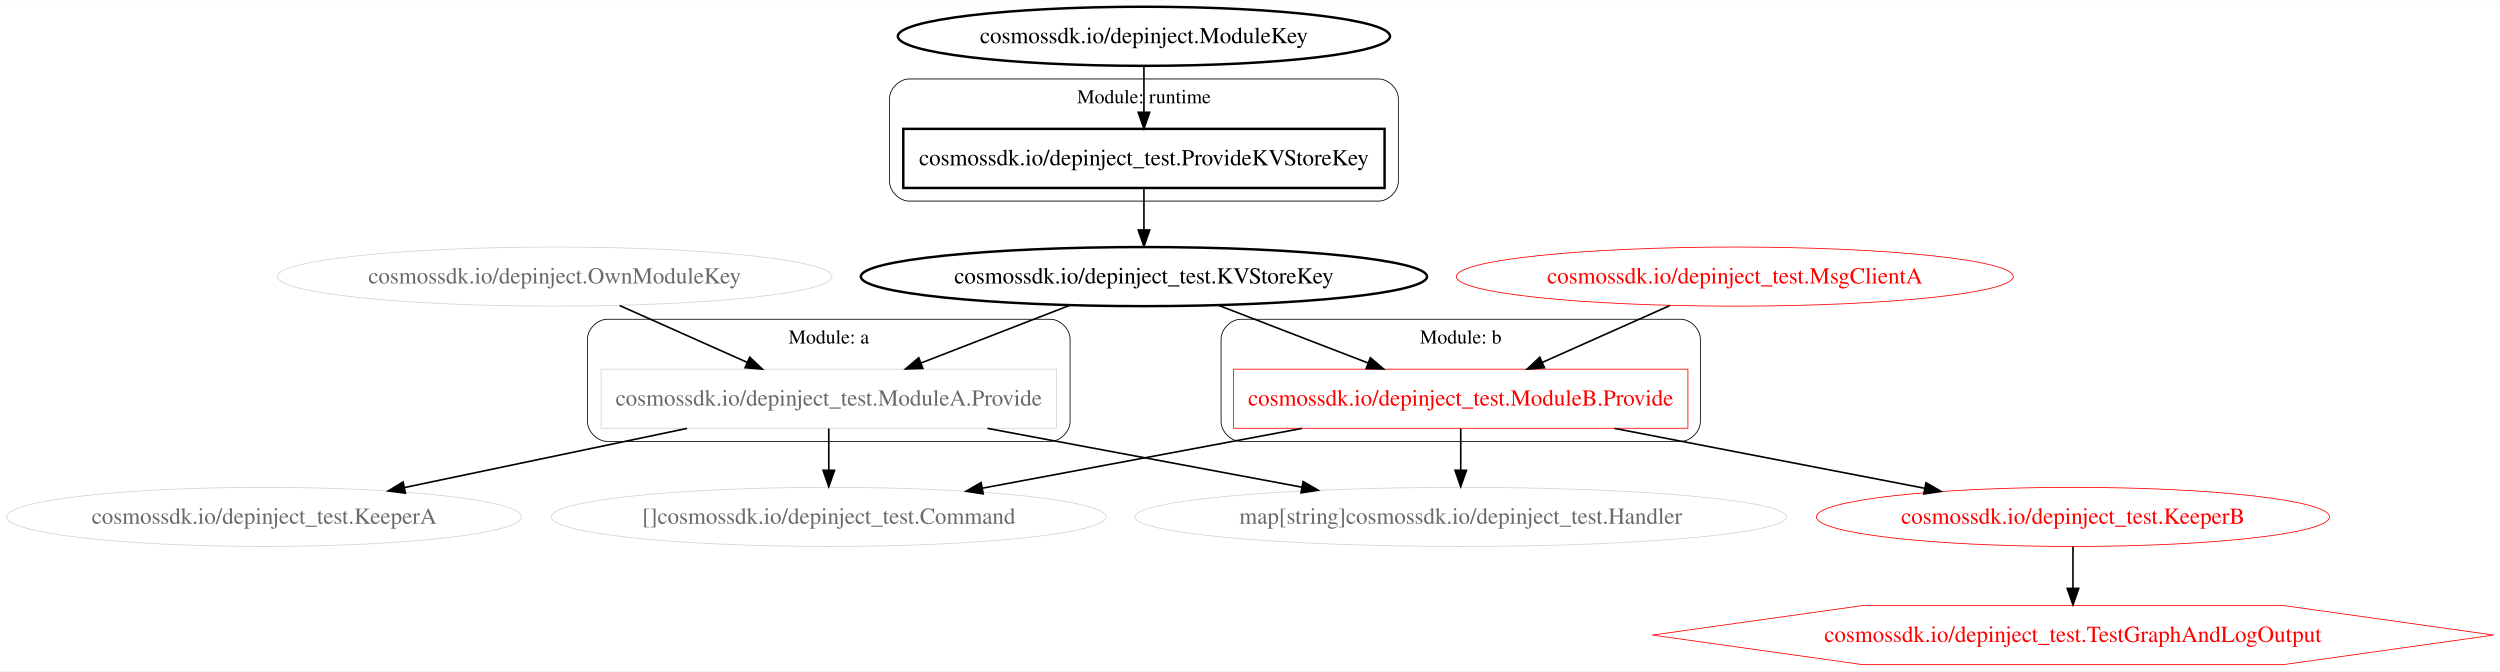
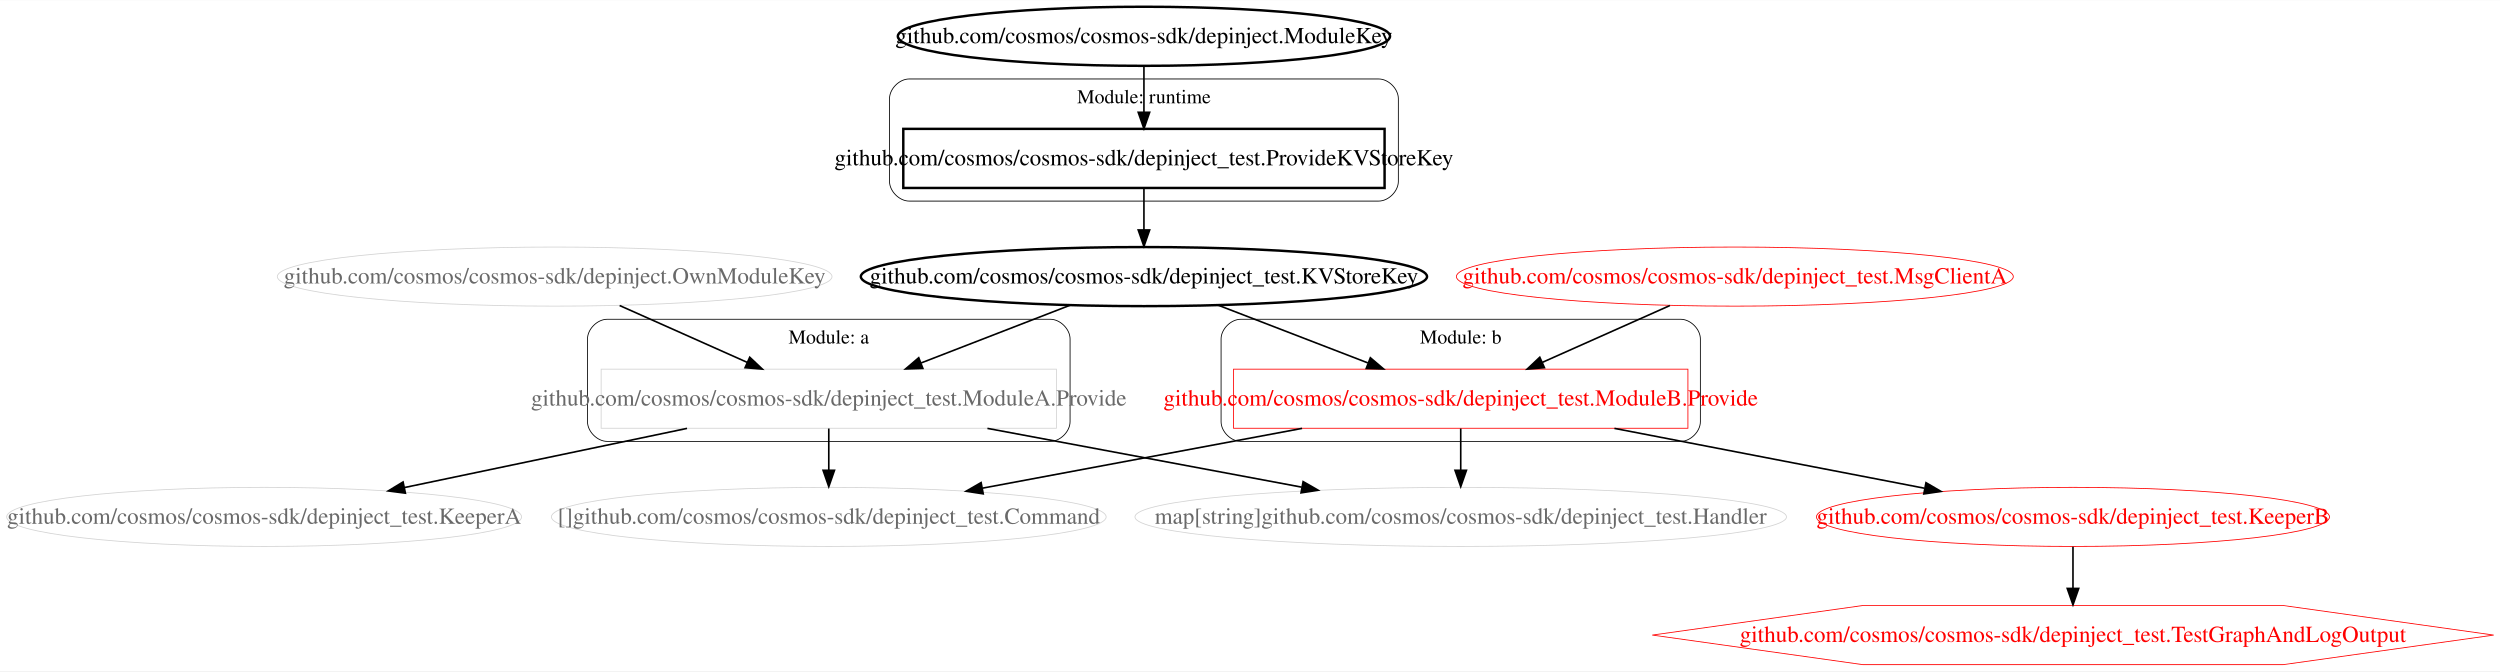
<svg xmlns="http://www.w3.org/2000/svg" width="1523pt" height="409pt" viewBox="0.00 0.00 1523.08 408.80">
  <g id="graph0" class="graph" transform="scale(1 1) rotate(0) translate(4 404.8)">
    <polygon fill="#ffffff" stroke="transparent" points="-4,4 -4,-404.8 1519.079,-404.8 1519.079,4 -4,4" />
    <g id="clust1" class="cluster">
      <path fill="none" stroke="#000000" stroke-width=".5" d="M365.921,-136C365.921,-136 635.921,-136 635.921,-136 641.921,-136 647.921,-142 647.921,-148 647.921,-148 647.921,-198.4 647.921,-198.4 647.921,-204.4 641.921,-210.4 635.921,-210.4 635.921,-210.4 365.921,-210.4 365.921,-210.4 359.921,-210.4 353.921,-204.4 353.921,-198.4 353.921,-198.4 353.921,-148 353.921,-148 353.921,-142 359.921,-136 365.921,-136" />
      <text text-anchor="middle" x="500.921" y="-195.6" font-family="Times,serif" font-size="12.00" fill="#000000">Module: a</text>
    </g>
    <g id="clust2" class="cluster">
      <path fill="none" stroke="#000000" stroke-width=".5" d="M751.921,-136C751.921,-136 1019.921,-136 1019.921,-136 1025.921,-136 1031.921,-142 1031.921,-148 1031.921,-148 1031.921,-198.4 1031.921,-198.4 1031.921,-204.4 1025.921,-210.4 1019.921,-210.4 1019.921,-210.4 751.921,-210.4 751.921,-210.4 745.921,-210.4 739.921,-204.4 739.921,-198.4 739.921,-198.4 739.921,-148 739.921,-148 739.921,-142 745.921,-136 751.921,-136" />
      <text text-anchor="middle" x="885.921" y="-195.6" font-family="Times,serif" font-size="12.00" fill="#000000">Module: b</text>
    </g>
    <g id="clust3" class="cluster">
      <path fill="none" stroke="#000000" stroke-width=".5" d="M549.921,-282.4C549.921,-282.4 835.921,-282.4 835.921,-282.4 841.921,-282.4 847.921,-288.4 847.921,-294.4 847.921,-294.4 847.921,-344.8 847.921,-344.8 847.921,-350.8 841.921,-356.8 835.921,-356.8 835.921,-356.8 549.921,-356.8 549.921,-356.8 543.921,-356.8 537.921,-350.8 537.921,-344.8 537.921,-344.8 537.921,-294.4 537.921,-294.4 537.921,-288.4 543.921,-282.4 549.921,-282.4" />
      <text text-anchor="middle" x="692.921" y="-342" font-family="Times,serif" font-size="12.00" fill="#000000">Module: runtime</text>
    </g>
    <g id="node1" class="node">
      <polygon fill="none" stroke="#d3d3d3" stroke-width=".5" points="639.602,-180 362.24,-180 362.24,-144 639.602,-144 639.602,-180" />
-       <text text-anchor="middle" x="500.921" y="-157.8" font-family="Times,serif" font-size="14.00" fill="#696969">cosmossdk.io/depinject_test.ModuleA.Provide</text>
+       <text text-anchor="middle" x="500.921" y="-157.8" font-family="Times,serif" font-size="14.00" fill="#696969">github.com/cosmos/cosmos-sdk/depinject_test.ModuleA.Provide</text>
    </g>
    <g id="node4" class="node">
      <ellipse fill="none" stroke="#d3d3d3" stroke-width=".5" cx="500.921" cy="-90" rx="168.983" ry="18" />
-       <text text-anchor="middle" x="500.921" y="-85.8" font-family="Times,serif" font-size="14.00" fill="#696969">[]cosmossdk.io/depinject_test.Command</text>
+       <text text-anchor="middle" x="500.921" y="-85.8" font-family="Times,serif" font-size="14.00" fill="#696969">[]github.com/cosmos/cosmos-sdk/depinject_test.Command</text>
    </g>
    <g id="edge7" class="edge">
      <path fill="none" stroke="#000000" d="M500.921,-143.831C500.921,-136.131 500.921,-126.974 500.921,-118.417" />
      <polygon fill="#000000" stroke="#000000" points="504.421,-118.413 500.921,-108.413 497.421,-118.413 504.421,-118.413" />
    </g>
    <g id="node8" class="node">
      <ellipse fill="none" stroke="#d3d3d3" stroke-width=".5" cx="156.921" cy="-90" rx="156.842" ry="18" />
-       <text text-anchor="middle" x="156.921" y="-85.8" font-family="Times,serif" font-size="14.00" fill="#696969">cosmossdk.io/depinject_test.KeeperA</text>
+       <text text-anchor="middle" x="156.921" y="-85.8" font-family="Times,serif" font-size="14.00" fill="#696969">github.com/cosmos/cosmos-sdk/depinject_test.KeeperA</text>
    </g>
    <g id="edge5" class="edge">
      <path fill="none" stroke="#000000" d="M414.559,-143.924C361.927,-132.908 294.93,-118.886 242.45,-107.901" />
      <polygon fill="#000000" stroke="#000000" points="242.997,-104.44 232.492,-105.817 241.563,-111.292 242.997,-104.44" />
    </g>
    <g id="node12" class="node">
      <ellipse fill="none" stroke="#d3d3d3" stroke-width=".5" cx="885.921" cy="-90" rx="198.454" ry="18" />
-       <text text-anchor="middle" x="885.921" y="-85.8" font-family="Times,serif" font-size="14.00" fill="#696969">map[string]cosmossdk.io/depinject_test.Handler</text>
+       <text text-anchor="middle" x="885.921" y="-85.8" font-family="Times,serif" font-size="14.00" fill="#696969">map[string]github.com/cosmos/cosmos-sdk/depinject_test.Handler</text>
    </g>
    <g id="edge6" class="edge">
      <path fill="none" stroke="#000000" d="M597.576,-143.924C656.112,-132.977 730.523,-119.061 789.091,-108.109" />
      <polygon fill="#000000" stroke="#000000" points="789.904,-111.517 799.09,-106.239 788.617,-104.636 789.904,-111.517" />
    </g>
    <g id="node2" class="node">
      <polygon fill="none" stroke="#ff0000" stroke-width=".5" points="1024.332,-180 747.51,-180 747.51,-144 1024.332,-144 1024.332,-180" />
-       <text text-anchor="middle" x="885.921" y="-157.8" font-family="Times,serif" font-size="14.00" fill="#ff0000">cosmossdk.io/depinject_test.ModuleB.Provide</text>
+       <text text-anchor="middle" x="885.921" y="-157.8" font-family="Times,serif" font-size="14.00" fill="#ff0000">github.com/cosmos/cosmos-sdk/depinject_test.ModuleB.Provide</text>
    </g>
    <g id="edge11" class="edge">
      <path fill="none" stroke="#000000" d="M789.266,-143.924C729.677,-132.78 653.638,-118.56 594.607,-107.52" />
      <polygon fill="#000000" stroke="#000000" points="595.012,-104.036 584.539,-105.638 593.725,-110.916 595.012,-104.036" />
    </g>
    <g id="node9" class="node">
      <ellipse fill="none" stroke="#ff0000" stroke-width=".5" cx="1258.921" cy="-90" rx="156.28" ry="18" />
-       <text text-anchor="middle" x="1258.921" y="-85.8" font-family="Times,serif" font-size="14.00" fill="#ff0000">cosmossdk.io/depinject_test.KeeperB</text>
+       <text text-anchor="middle" x="1258.921" y="-85.8" font-family="Times,serif" font-size="14.00" fill="#ff0000">github.com/cosmos/cosmos-sdk/depinject_test.KeeperB</text>
    </g>
    <g id="edge10" class="edge">
      <path fill="none" stroke="#000000" d="M979.563,-143.924C1037.379,-132.764 1111.18,-118.518 1168.406,-107.472" />
      <polygon fill="#000000" stroke="#000000" points="1169.372,-110.85 1178.527,-105.518 1168.045,-103.977 1169.372,-110.85" />
    </g>
    <g id="edge12" class="edge">
      <path fill="none" stroke="#000000" d="M885.921,-143.831C885.921,-136.131 885.921,-126.974 885.921,-118.417" />
      <polygon fill="#000000" stroke="#000000" points="889.421,-118.413 885.921,-108.413 882.421,-118.413 889.421,-118.413" />
    </g>
    <g id="node3" class="node">
      <polygon fill="none" stroke="#000000" stroke-width="1.5" points="839.529,-326.4 546.313,-326.4 546.313,-290.4 839.529,-290.4 839.529,-326.4" />
-       <text text-anchor="middle" x="692.921" y="-304.2" font-family="Times,serif" font-size="14.00" fill="#000000">cosmossdk.io/depinject_test.ProvideKVStoreKey</text>
+       <text text-anchor="middle" x="692.921" y="-304.2" font-family="Times,serif" font-size="14.00" fill="#000000">github.com/cosmos/cosmos-sdk/depinject_test.ProvideKVStoreKey</text>
    </g>
    <g id="node7" class="node">
      <ellipse fill="none" stroke="#000000" stroke-width="1.5" cx="692.921" cy="-236.4" rx="172.472" ry="18" />
-       <text text-anchor="middle" x="692.921" y="-232.2" font-family="Times,serif" font-size="14.00" fill="#000000">cosmossdk.io/depinject_test.KVStoreKey</text>
+       <text text-anchor="middle" x="692.921" y="-232.2" font-family="Times,serif" font-size="14.00" fill="#000000">github.com/cosmos/cosmos-sdk/depinject_test.KVStoreKey</text>
    </g>
    <g id="edge2" class="edge">
      <path fill="none" stroke="#000000" d="M692.921,-290.231C692.921,-282.531 692.921,-273.374 692.921,-264.817" />
      <polygon fill="#000000" stroke="#000000" points="696.421,-264.813 692.921,-254.813 689.421,-264.813 696.421,-264.813" />
    </g>
    <g id="node5" class="node">
      <ellipse fill="none" stroke="#000000" stroke-width="1.5" cx="692.921" cy="-382.8" rx="149.927" ry="18" />
-       <text text-anchor="middle" x="692.921" y="-378.6" font-family="Times,serif" font-size="14.00" fill="#000000">cosmossdk.io/depinject.ModuleKey</text>
+       <text text-anchor="middle" x="692.921" y="-378.6" font-family="Times,serif" font-size="14.00" fill="#000000">github.com/cosmos/cosmos-sdk/depinject.ModuleKey</text>
    </g>
    <g id="edge1" class="edge">
      <path fill="none" stroke="#000000" d="M692.921,-364.79C692.921,-356.353 692.921,-346.103 692.921,-336.668" />
      <polygon fill="#000000" stroke="#000000" points="696.421,-336.502 692.921,-326.502 689.421,-336.502 696.421,-336.502" />
    </g>
    <g id="node6" class="node">
      <ellipse fill="none" stroke="#d3d3d3" stroke-width=".5" cx="333.921" cy="-236.4" rx="168.969" ry="18" />
-       <text text-anchor="middle" x="333.921" y="-232.2" font-family="Times,serif" font-size="14.00" fill="#696969">cosmossdk.io/depinject.OwnModuleKey</text>
+       <text text-anchor="middle" x="333.921" y="-232.2" font-family="Times,serif" font-size="14.00" fill="#696969">github.com/cosmos/cosmos-sdk/depinject.OwnModuleKey</text>
    </g>
    <g id="edge4" class="edge">
      <path fill="none" stroke="#000000" d="M373.498,-218.768C396.761,-208.404 426.383,-195.207 451.211,-184.146" />
      <polygon fill="#000000" stroke="#000000" points="452.758,-187.289 460.468,-180.022 449.909,-180.894 452.758,-187.289" />
    </g>
    <g id="edge3" class="edge">
      <path fill="none" stroke="#000000" d="M647.906,-218.957C620.819,-208.461 586.105,-195.009 557.214,-183.814" />
      <polygon fill="#000000" stroke="#000000" points="558.248,-180.461 547.659,-180.111 555.719,-186.988 558.248,-180.461" />
    </g>
    <g id="edge8" class="edge">
      <path fill="none" stroke="#000000" d="M738.171,-218.957C765.398,-208.461 800.294,-195.009 829.335,-183.814" />
      <polygon fill="#000000" stroke="#000000" points="830.868,-186.974 838.939,-180.111 828.35,-180.442 830.868,-186.974" />
    </g>
    <g id="node11" class="node">
      <polygon fill="none" stroke="#ff0000" stroke-width=".5" points="1515.236,-18 1387.079,-36 1130.764,-36 1002.606,-18 1130.764,0 1387.079,0 1515.236,-18" />
-       <text text-anchor="middle" x="1258.921" y="-13.8" font-family="Times,serif" font-size="14.00" fill="#ff0000">cosmossdk.io/depinject_test.TestGraphAndLogOutput</text>
+       <text text-anchor="middle" x="1258.921" y="-13.8" font-family="Times,serif" font-size="14.00" fill="#ff0000">github.com/cosmos/cosmos-sdk/depinject_test.TestGraphAndLogOutput</text>
    </g>
    <g id="edge13" class="edge">
      <path fill="none" stroke="#000000" d="M1258.921,-71.831C1258.921,-64.131 1258.921,-54.974 1258.921,-46.417" />
      <polygon fill="#000000" stroke="#000000" points="1262.421,-46.413 1258.921,-36.413 1255.421,-46.413 1262.421,-46.413" />
    </g>
    <g id="node10" class="node">
      <ellipse fill="none" stroke="#ff0000" stroke-width=".5" cx="1052.921" cy="-236.4" rx="169.642" ry="18" />
-       <text text-anchor="middle" x="1052.921" y="-232.2" font-family="Times,serif" font-size="14.00" fill="#ff0000">cosmossdk.io/depinject_test.MsgClientA</text>
+       <text text-anchor="middle" x="1052.921" y="-232.2" font-family="Times,serif" font-size="14.00" fill="#ff0000">github.com/cosmos/cosmos-sdk/depinject_test.MsgClientA</text>
    </g>
    <g id="edge9" class="edge">
      <path fill="none" stroke="#000000" d="M1013.344,-218.768C990.081,-208.404 960.459,-195.207 935.631,-184.146" />
      <polygon fill="#000000" stroke="#000000" points="936.933,-180.894 926.374,-180.022 934.084,-187.289 936.933,-180.894" />
    </g>
  </g>
</svg>
